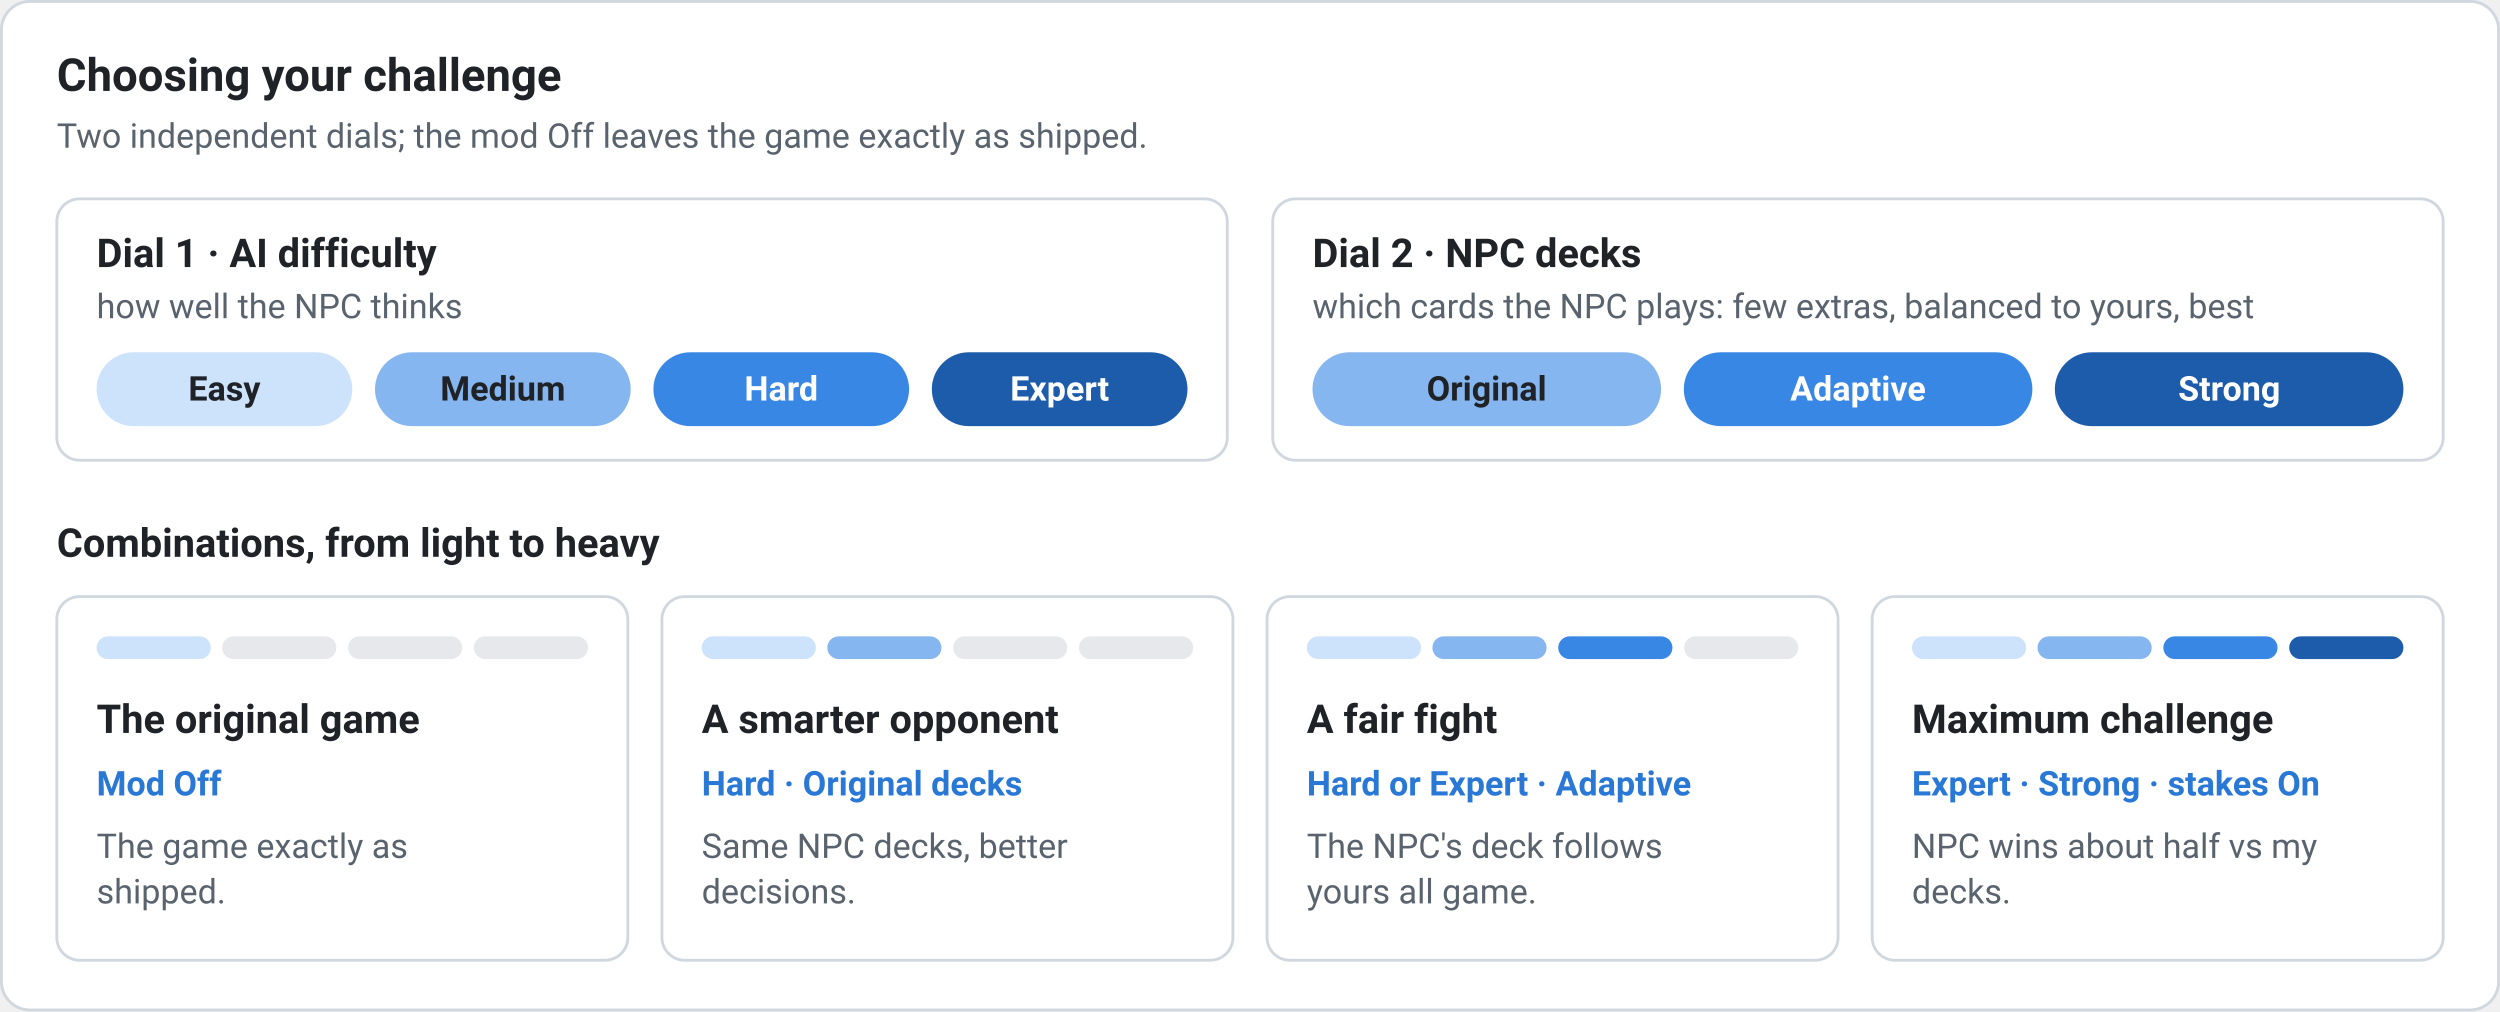
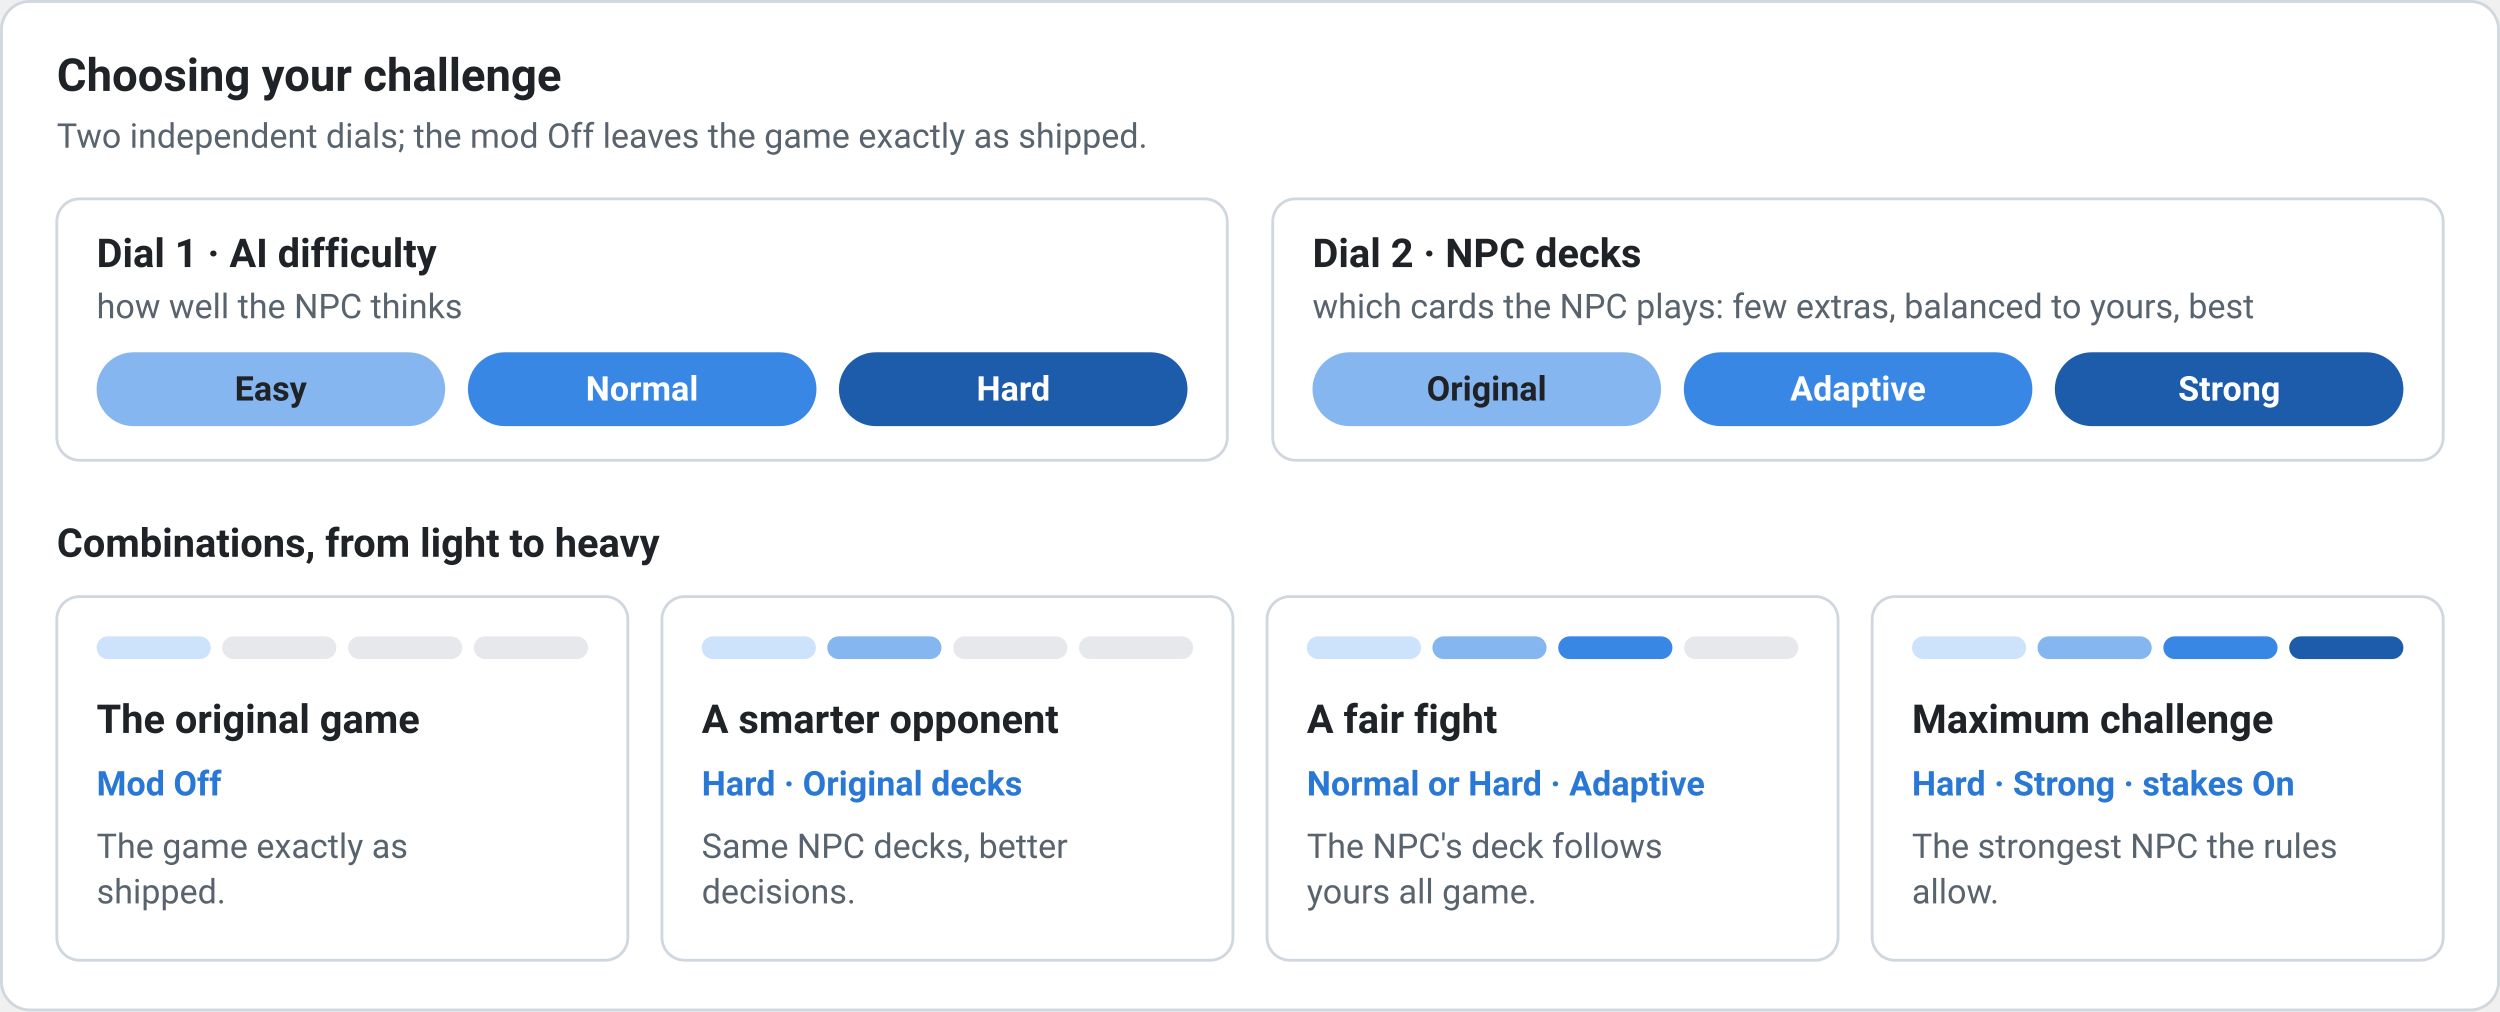
<svg xmlns="http://www.w3.org/2000/svg" width="880" height="356" viewBox="0 0 880 356" font-family="system-ui,-apple-system,'Segoe UI',Roboto,Helvetica,Arial,sans-serif" role="img" aria-label="Choosing your challenge">
  <rect x="0.5" y="0.5" width="879" height="355" rx="10" fill="#ffffff" stroke="#d0d7de" />
  <text x="20.0" y="32.0" fill="#1f2328" font-size="16" font-weight="600" text-anchor="start">Choosing your challenge</text>
  <text x="20.0" y="52.0" fill="#59636e" font-size="12" font-weight="400" text-anchor="start">Two independent dials; the mod Off leaves the game exactly as shipped.</text>
  <rect x="20.0" y="70" width="412.0" height="92" rx="8" fill="none" stroke="#d0d7de" />
  <text x="34.0" y="94.0" fill="#1f2328" font-size="14" font-weight="700" text-anchor="start">Dial 1 · AI difficulty</text>
  <text x="34.0" y="112.0" fill="#59636e" font-size="12" font-weight="400" text-anchor="start">how well the NPC thinks</text>
-   <rect x="34.0" y="124" width="90.0" height="26" rx="13" fill="#cde2fb" />
-   <text x="79.0" y="141.0" fill="#1f2328" font-size="12" font-weight="600" text-anchor="middle">Easy</text>
-   <rect x="132.0" y="124" width="90.0" height="26" rx="13" fill="#86b6ef" />
-   <text x="177.0" y="141.0" fill="#1f2328" font-size="12" font-weight="600" text-anchor="middle">Medium</text>
-   <rect x="230.0" y="124" width="90.0" height="26" rx="13" fill="#3987e5" />
-   <text x="275.0" y="141.0" fill="#ffffff" font-size="12" font-weight="600" text-anchor="middle">Hard</text>
-   <rect x="328.0" y="124" width="90.0" height="26" rx="13" fill="#1c5cab" />
-   <text x="373.0" y="141.0" fill="#ffffff" font-size="12" font-weight="600" text-anchor="middle">Expert</text>
+   <rect x="34.0" y="124" width="122.7" height="26" rx="13" fill="#86b6ef" />
+   <text x="95.3" y="141.0" fill="#1f2328" font-size="12" font-weight="600" text-anchor="middle">Easy</text>
+   <rect x="164.7" y="124" width="122.7" height="26" rx="13" fill="#3987e5" />
+   <text x="226.0" y="141.0" fill="#ffffff" font-size="12" font-weight="600" text-anchor="middle">Normal</text>
+   <rect x="295.3" y="124" width="122.7" height="26" rx="13" fill="#1c5cab" />
+   <text x="356.7" y="141.0" fill="#ffffff" font-size="12" font-weight="600" text-anchor="middle">Hard</text>
  <rect x="448.0" y="70" width="412.0" height="92" rx="8" fill="none" stroke="#d0d7de" />
  <text x="462.0" y="94.0" fill="#1f2328" font-size="14" font-weight="700" text-anchor="start">Dial 2 · NPC decks</text>
  <text x="462.0" y="112.0" fill="#59636e" font-size="12" font-weight="400" text-anchor="start">which cards the NPC plays: few extras, balanced to yours, best</text>
  <rect x="462.0" y="124" width="122.7" height="26" rx="13" fill="#86b6ef" />
  <text x="523.3" y="141.0" fill="#1f2328" font-size="12" font-weight="600" text-anchor="middle">Original</text>
  <rect x="592.7" y="124" width="122.7" height="26" rx="13" fill="#3987e5" />
  <text x="654.0" y="141.0" fill="#ffffff" font-size="12" font-weight="600" text-anchor="middle">Adaptive</text>
  <rect x="723.3" y="124" width="122.7" height="26" rx="13" fill="#1c5cab" />
  <text x="784.7" y="141.0" fill="#ffffff" font-size="12" font-weight="600" text-anchor="middle">Strong</text>
  <text x="20.0" y="196.0" fill="#1f2328" font-size="14" font-weight="700" text-anchor="start">Combinations, from light to heavy</text>
  <rect x="20.0" y="210" width="201.0" height="128" rx="8" fill="none" stroke="#d0d7de" />
  <rect x="34.0" y="224" width="40.2" height="8" rx="4" fill="#cde2fb" />
  <rect x="78.2" y="224" width="40.2" height="8" rx="4" fill="#e6e8eb" />
  <rect x="122.5" y="224" width="40.2" height="8" rx="4" fill="#e6e8eb" />
  <rect x="166.8" y="224" width="40.2" height="8" rx="4" fill="#e6e8eb" />
  <text x="34.0" y="258.0" fill="#1f2328" font-size="14" font-weight="700" text-anchor="start">The original game</text>
  <text x="34.0" y="280.0" fill="#2a78d6" font-size="12" font-weight="600" text-anchor="start">Mod Off</text>
  <text x="34.0" y="302.0" fill="#59636e" font-size="12" font-weight="400" text-anchor="start">The game exactly as</text>
  <text x="34.0" y="318.0" fill="#59636e" font-size="12" font-weight="400" text-anchor="start">shipped.</text>
  <rect x="233.0" y="210" width="201.0" height="128" rx="8" fill="none" stroke="#d0d7de" />
  <rect x="247.0" y="224" width="40.2" height="8" rx="4" fill="#cde2fb" />
  <rect x="291.2" y="224" width="40.2" height="8" rx="4" fill="#86b6ef" />
  <rect x="335.5" y="224" width="40.2" height="8" rx="4" fill="#e6e8eb" />
  <rect x="379.8" y="224" width="40.2" height="8" rx="4" fill="#e6e8eb" />
  <text x="247.0" y="258.0" fill="#1f2328" font-size="14" font-weight="700" text-anchor="start">A smarter opponent</text>
  <text x="247.0" y="280.0" fill="#2a78d6" font-size="12" font-weight="600" text-anchor="start">Hard · Original decks</text>
  <text x="247.0" y="302.0" fill="#59636e" font-size="12" font-weight="400" text-anchor="start">Same NPC decks, better</text>
  <text x="247.0" y="318.0" fill="#59636e" font-size="12" font-weight="400" text-anchor="start">decisions.</text>
  <rect x="446.0" y="210" width="201.0" height="128" rx="8" fill="none" stroke="#d0d7de" />
  <rect x="460.0" y="224" width="40.2" height="8" rx="4" fill="#cde2fb" />
  <rect x="504.2" y="224" width="40.2" height="8" rx="4" fill="#86b6ef" />
  <rect x="548.5" y="224" width="40.2" height="8" rx="4" fill="#3987e5" />
  <rect x="592.8" y="224" width="40.2" height="8" rx="4" fill="#e6e8eb" />
  <text x="460.0" y="258.0" fill="#1f2328" font-size="14" font-weight="700" text-anchor="start">A fair fight</text>
-   <text x="460.0" y="280.0" fill="#2a78d6" font-size="12" font-weight="600" text-anchor="start">Hard or Expert · Adaptive</text>
+   <text x="460.0" y="280.0" fill="#2a78d6" font-size="12" font-weight="600" text-anchor="start">Normal or Hard · Adaptive</text>
  <text x="460.0" y="302.0" fill="#59636e" font-size="12" font-weight="400" text-anchor="start">The NPC's deck follows</text>
  <text x="460.0" y="318.0" fill="#59636e" font-size="12" font-weight="400" text-anchor="start">yours all game.</text>
  <rect x="659.0" y="210" width="201.0" height="128" rx="8" fill="none" stroke="#d0d7de" />
  <rect x="673.0" y="224" width="40.2" height="8" rx="4" fill="#cde2fb" />
  <rect x="717.2" y="224" width="40.2" height="8" rx="4" fill="#86b6ef" />
  <rect x="761.5" y="224" width="40.2" height="8" rx="4" fill="#3987e5" />
  <rect x="805.8" y="224" width="40.2" height="8" rx="4" fill="#1c5cab" />
  <text x="673.0" y="258.0" fill="#1f2328" font-size="14" font-weight="700" text-anchor="start">Maximum challenge</text>
-   <text x="673.0" y="280.0" fill="#2a78d6" font-size="12" font-weight="600" text-anchor="start">Expert · Strong · stakes On</text>
-   <text x="673.0" y="302.0" fill="#59636e" font-size="12" font-weight="400" text-anchor="start">NPC wins about half vs my</text>
-   <text x="673.0" y="318.0" fill="#59636e" font-size="12" font-weight="400" text-anchor="start">decks.</text>
+   <text x="673.0" y="280.0" fill="#2a78d6" font-size="12" font-weight="600" text-anchor="start">Hard · Strong · stakes On</text>
+   <text x="673.0" y="302.0" fill="#59636e" font-size="12" font-weight="400" text-anchor="start">The strongest NPC the rules</text>
+   <text x="673.0" y="318.0" fill="#59636e" font-size="12" font-weight="400" text-anchor="start">allow.</text>
</svg>
